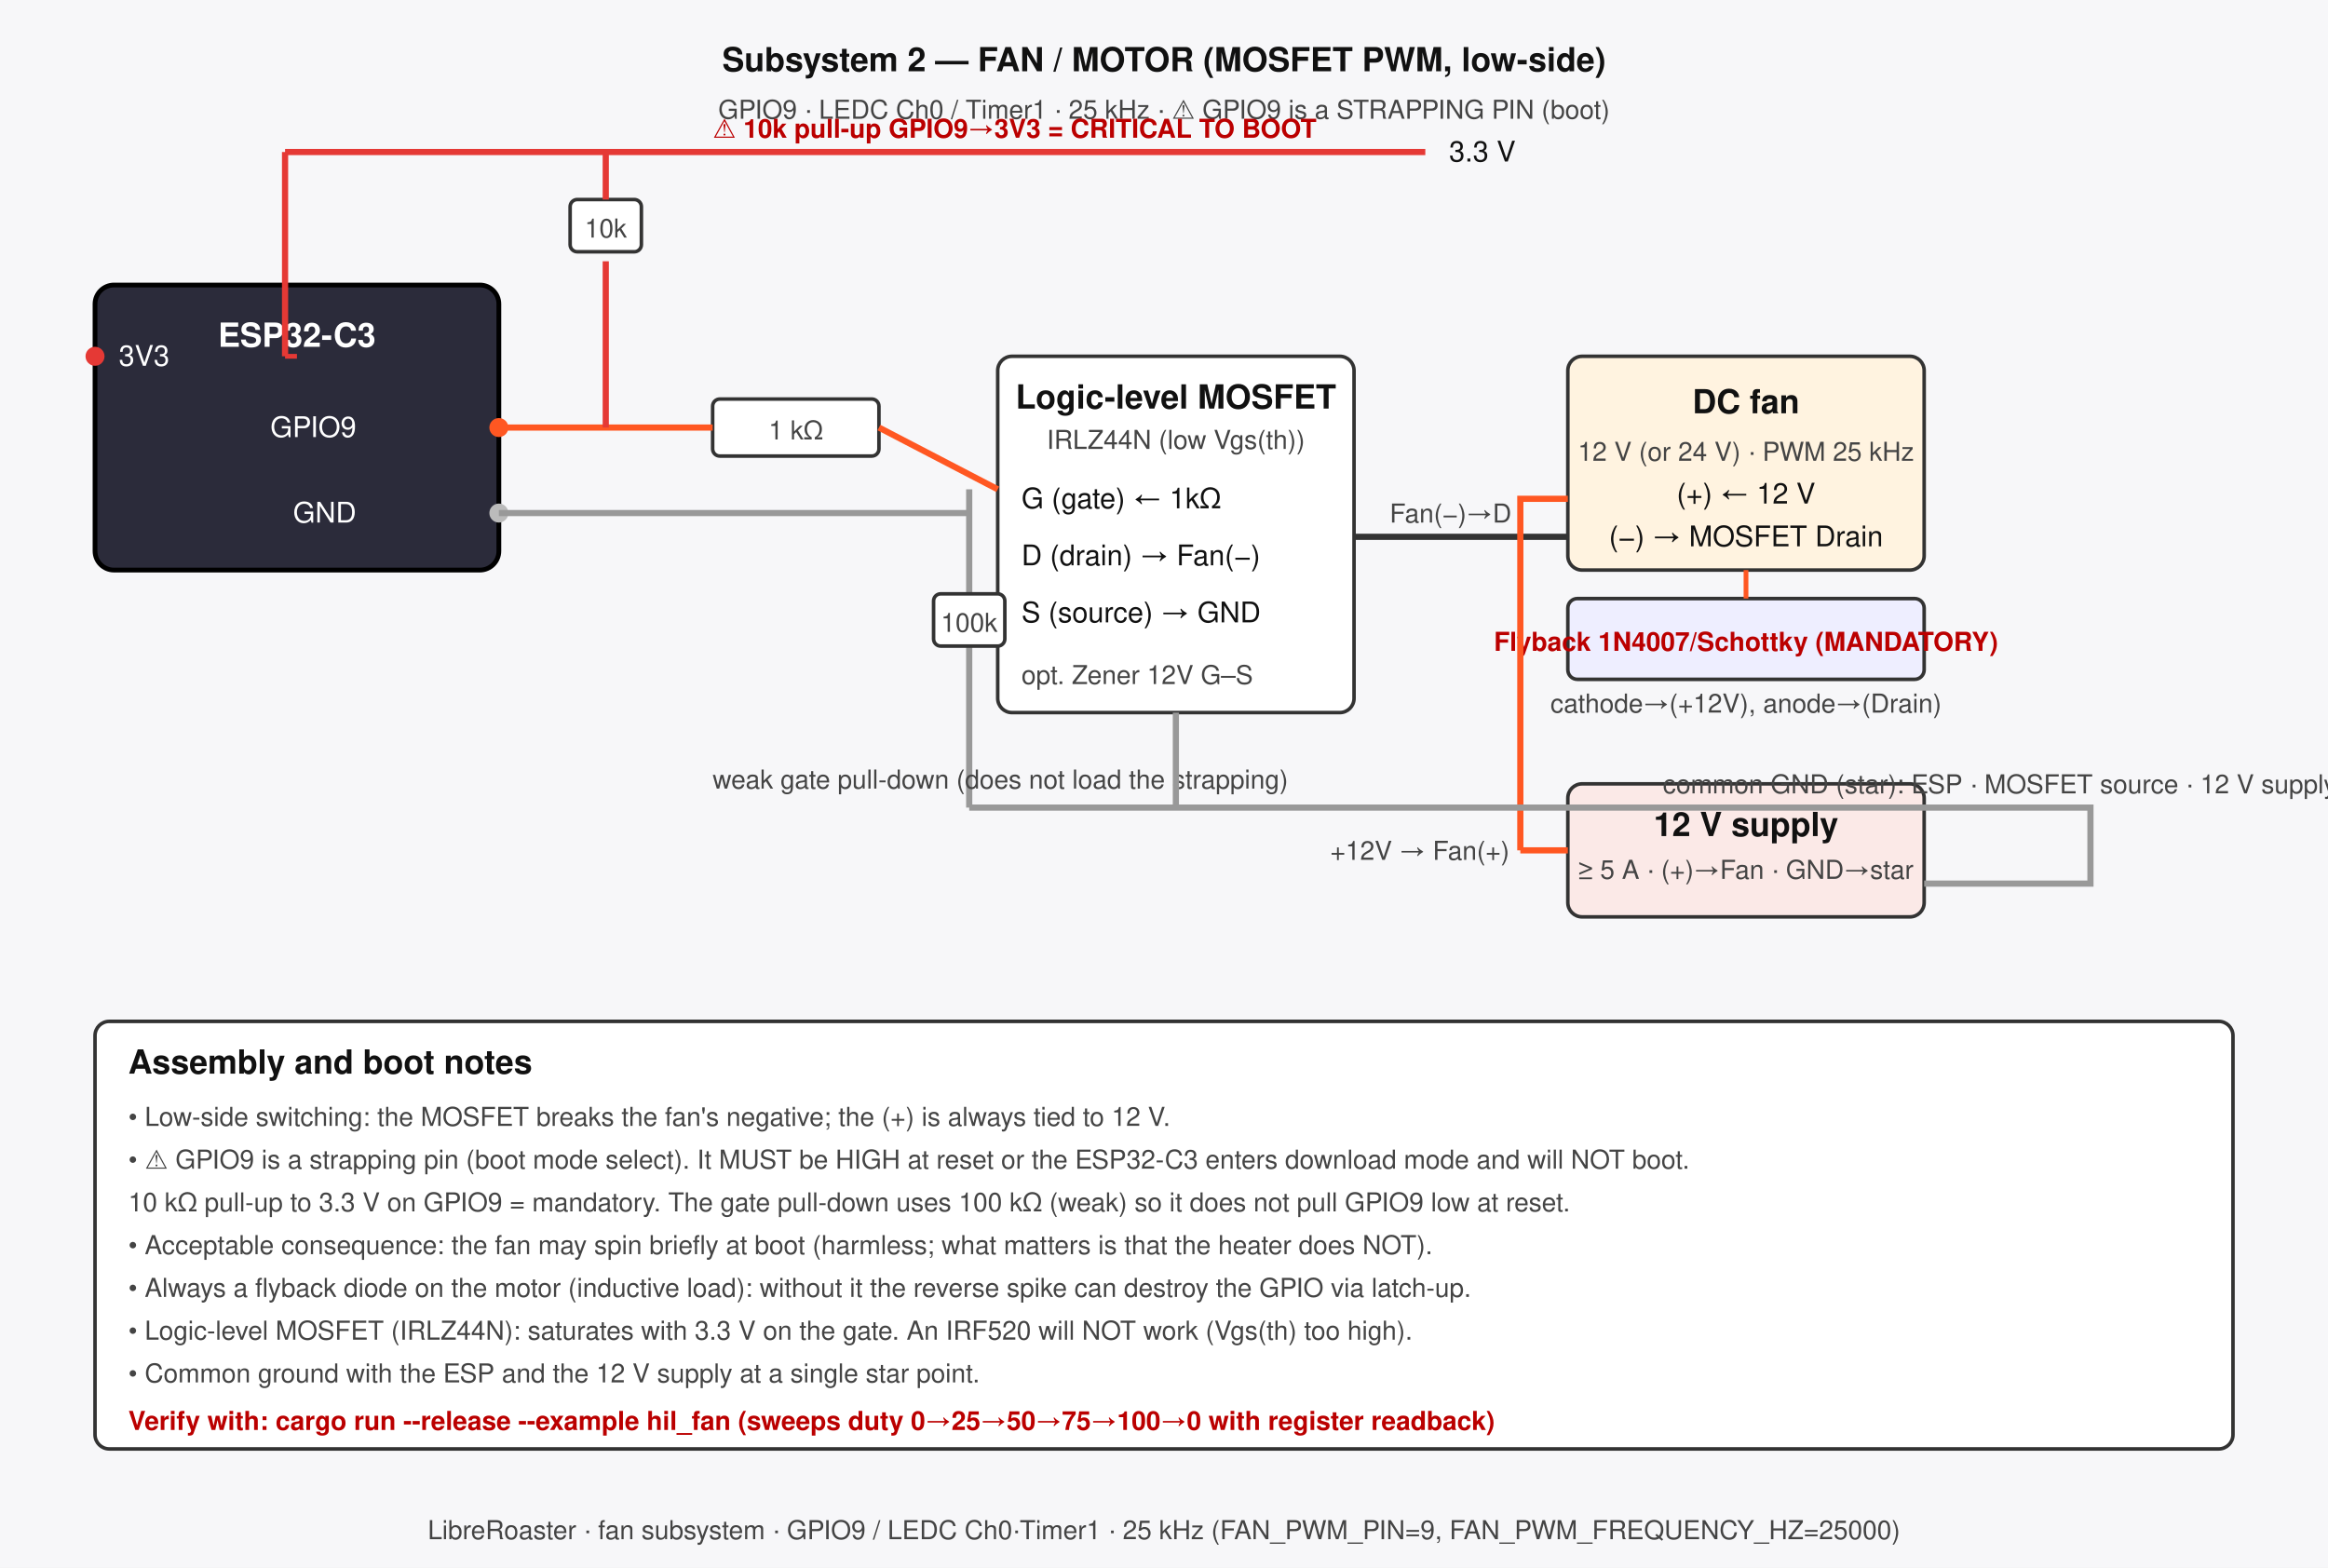
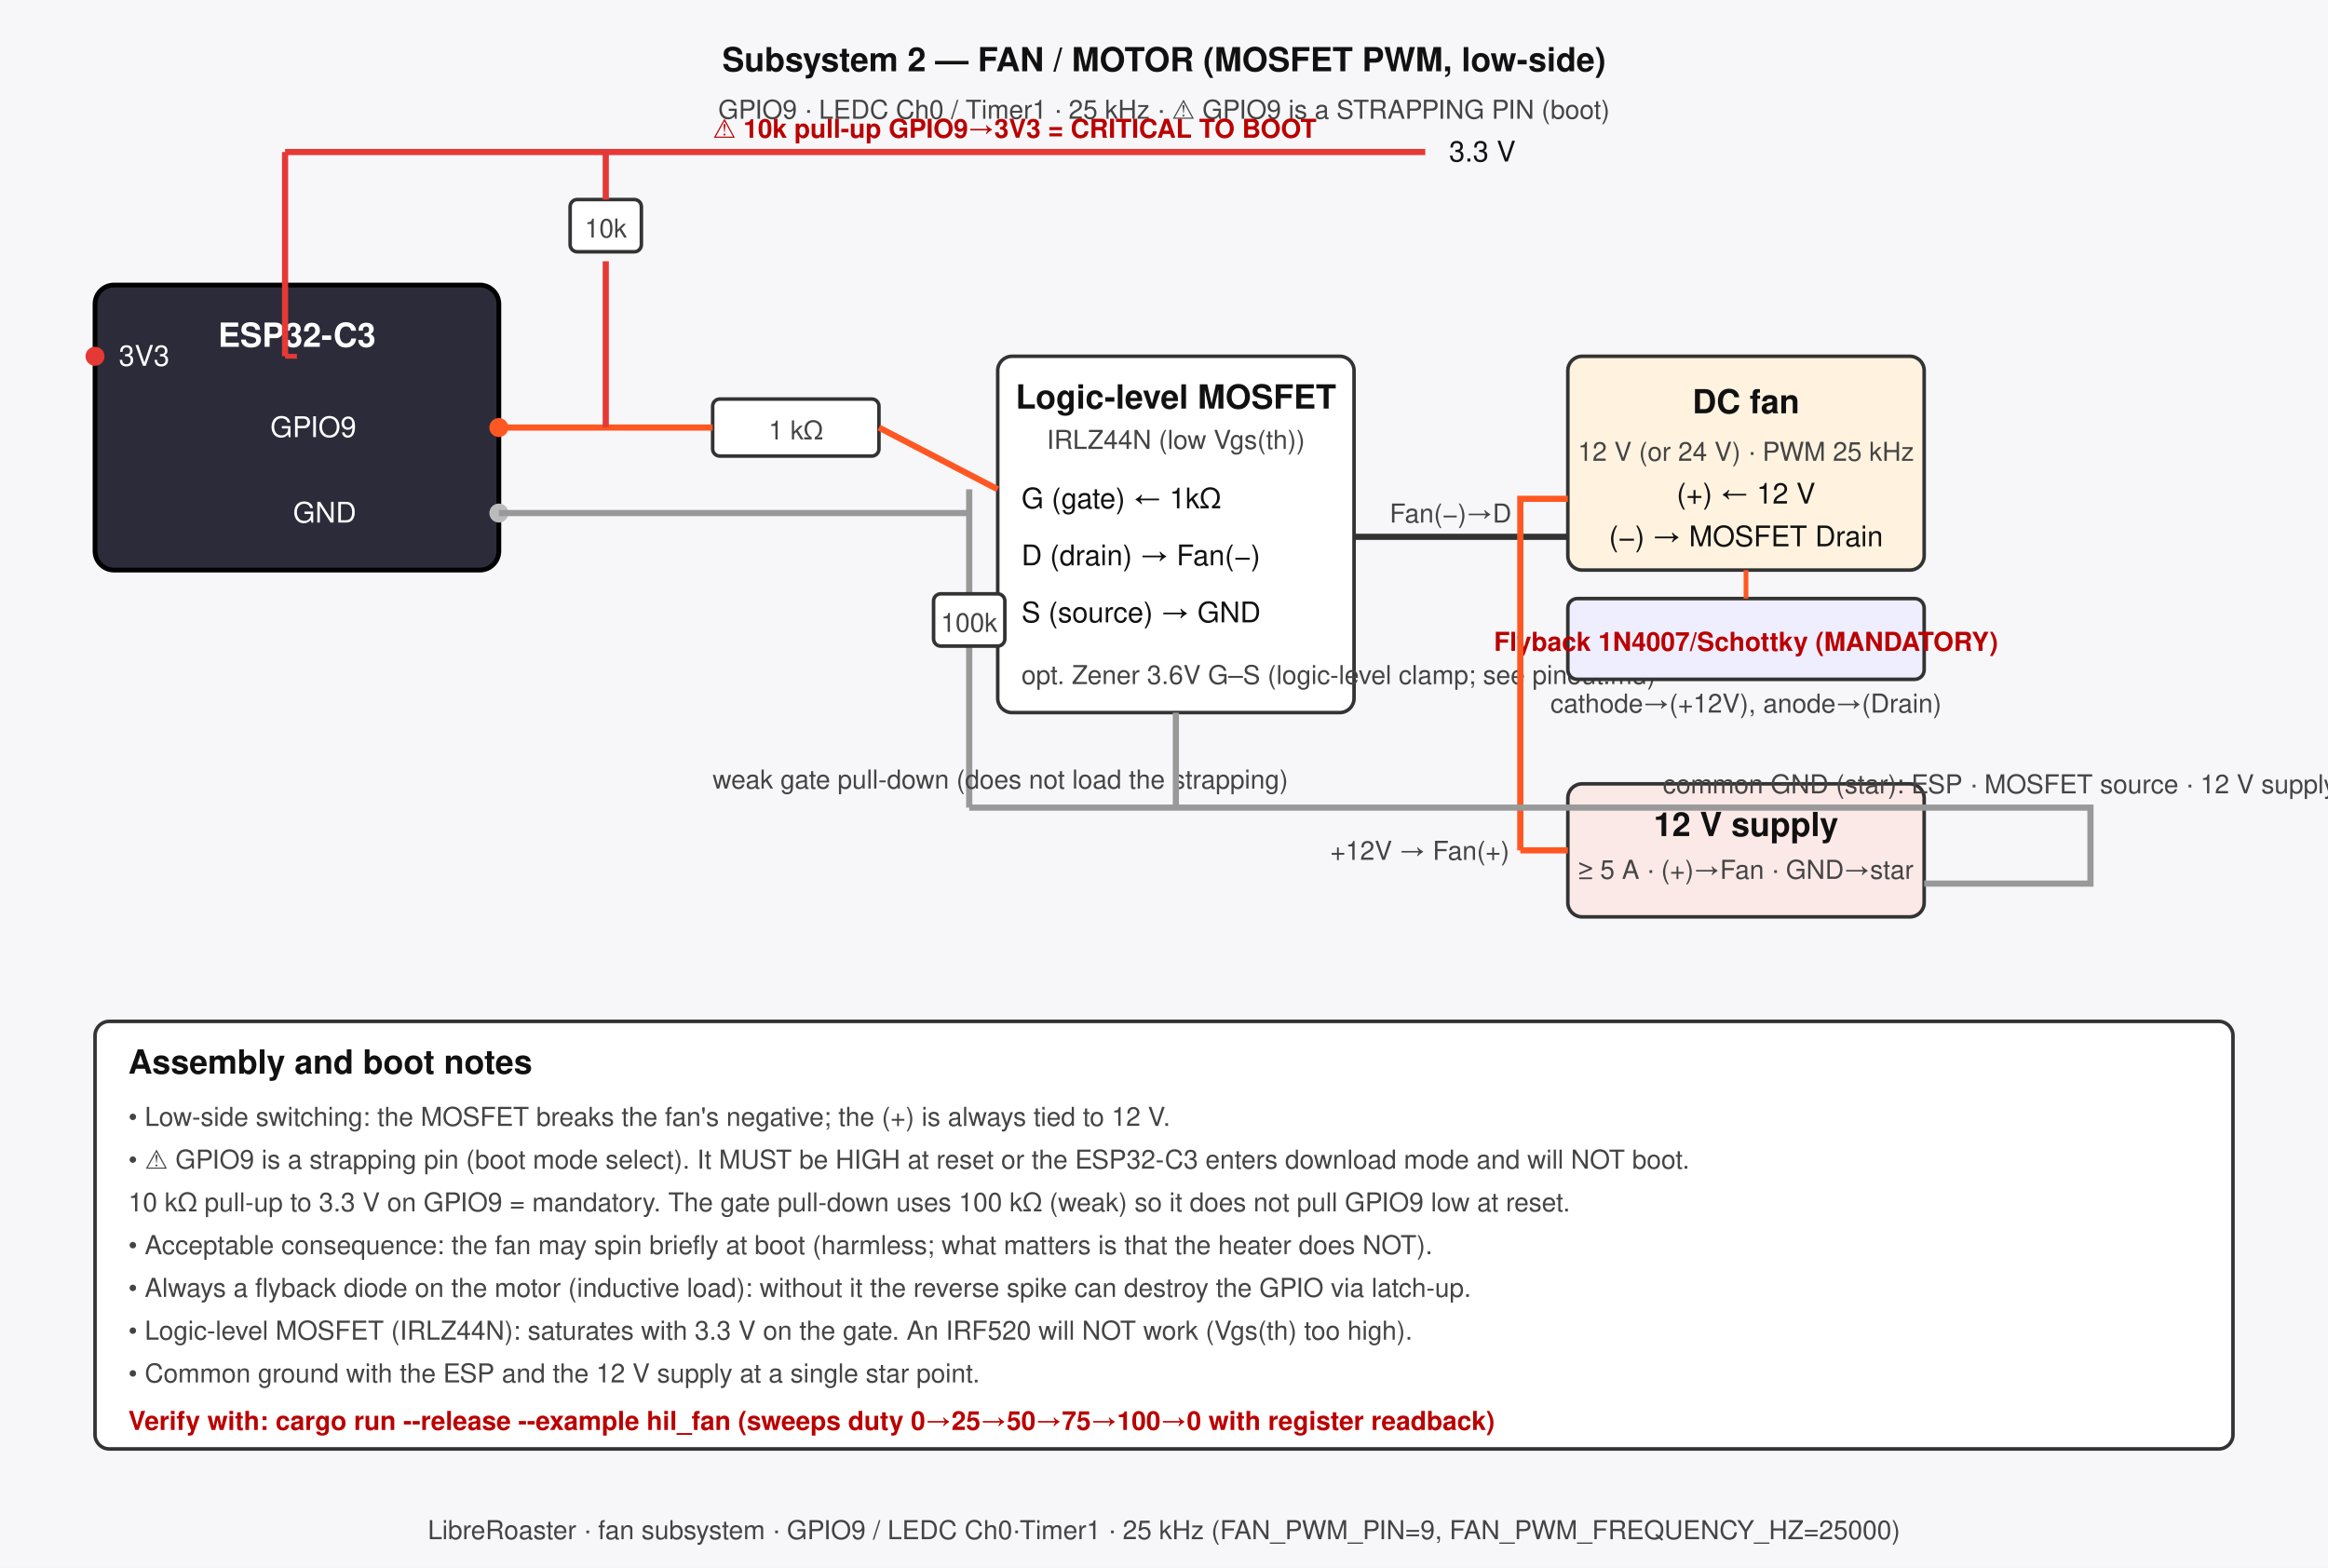
<svg xmlns="http://www.w3.org/2000/svg" width="980" height="660" viewBox="0 0 980 660" font-family="Helvetica,Arial,sans-serif">
  <defs>
    <style>
    .box{stroke:#333;stroke-width:1.5;}
    .chip{fill:#2b2b3a;stroke:#000;stroke-width:2;}
    .t{fill:#111;font-size:14px;font-weight:bold;} .tw{fill:#fff;font-size:14px;font-weight:bold;}
    .p{fill:#111;font-size:12px;} .pw{fill:#fff;font-size:12px;}
    .n{fill:#444;font-size:11px;} .w{fill:#b00;font-size:11px;font-weight:bold;}
    .wire{stroke-width:2.6;fill:none;}
  </style>
  </defs>
  <rect width="980" height="660" fill="#f7f7f9" />
  <text x="490" y="30" text-anchor="middle" class="t" font-size="18">Subsystem 2 — FAN / MOTOR (MOSFET PWM, low-side)</text>
  <text x="490" y="50" text-anchor="middle" class="n">GPIO9 · LEDC Ch0 / Timer1 · 25 kHz · ⚠ GPIO9 is a STRAPPING PIN (boot)</text>
  <rect x="40" y="120" width="170" height="120" rx="8" class="chip" />
  <text x="125" y="146" text-anchor="middle" class="tw">ESP32-C3</text>
  <circle cx="210" cy="180" r="4" fill="#FF5722" />
  <text x="150" y="184" text-anchor="end" class="pw">GPIO9</text>
  <circle cx="210" cy="216" r="4" fill="#bbb" />
  <text x="150" y="220" text-anchor="end" class="pw">GND</text>
  <circle cx="40" cy="150" r="4" fill="#E53935" />
  <text x="50" y="154" class="pw">3V3</text>
  <rect x="300" y="168" width="70" height="24" rx="3" fill="#fff" class="box" />
  <text x="335" y="185" text-anchor="middle" class="n">1 kΩ</text>
  <line x1="210" y1="180" x2="300" y2="180" class="wire" stroke="#FF5722" />
  <line x1="255" y1="180" x2="255" y2="110" class="wire" stroke="#E53935" />
  <rect x="240" y="84" width="30" height="22" rx="3" fill="#fff" class="box" />
  <text x="255" y="100" text-anchor="middle" class="n">10k</text>
  <line x1="255" y1="84" x2="255" y2="64" class="wire" stroke="#E53935" />
  <line x1="120" y1="64" x2="600" y2="64" class="wire" stroke="#E53935" />
  <text x="610" y="68" class="p">3.3 V</text>
  <line x1="125" y1="150" x2="120" y2="150" stroke="#E53935" stroke-width="2" />
  <line x1="120" y1="64" x2="120" y2="150" class="wire" stroke="#E53935" />
  <text x="300" y="58" class="w">⚠ 10k pull-up GPIO9→3V3 = CRITICAL TO BOOT</text>
  <rect x="420" y="150" width="150" height="150" rx="6" fill="#fff" class="box" />
  <text x="495" y="172" text-anchor="middle" class="t" font-size="13">Logic-level MOSFET</text>
  <text x="495" y="189" text-anchor="middle" class="n">IRLZ44N (low Vgs(th))</text>
  <text x="430" y="214" class="p">G (gate) ← 1kΩ</text>
  <text x="430" y="238" class="p">D (drain) → Fan(−)</text>
  <text x="430" y="262" class="p">S (source) → GND</text>
-   <text x="430" y="288" class="n">opt. Zener 12V G–S</text>
+   <text x="430" y="288" class="n">opt. Zener 3.6V G–S (logic-level clamp; see pinout.md)</text>
  <line x1="370" y1="180" x2="420" y2="206" class="wire" stroke="#FF5722" />
  <line x1="408" y1="206" x2="408" y2="340" class="wire" stroke="#999" />
  <rect x="393" y="250" width="30" height="22" rx="3" fill="#fff" class="box" />
  <text x="408" y="266" text-anchor="middle" class="n">100k</text>
  <text x="300" y="332" class="n">weak gate pull-down (does not load the strapping)</text>
  <rect x="660" y="150" width="150" height="90" rx="6" fill="#fff3e0" class="box" />
  <text x="735" y="174" text-anchor="middle" class="t" font-size="13">DC fan</text>
  <text x="735" y="194" text-anchor="middle" class="n">12 V (or 24 V) · PWM 25 kHz</text>
  <text x="735" y="212" text-anchor="middle" class="p">(+) ← 12 V</text>
  <text x="735" y="230" text-anchor="middle" class="p">(−) → MOSFET Drain</text>
  <line x1="570" y1="226" x2="660" y2="226" class="wire" stroke="#333" />
  <text x="585" y="220" class="n">Fan(−)→D</text>
  <rect x="660" y="252" width="150" height="34" rx="4" fill="#eef" class="box" />
  <text x="735" y="274" text-anchor="middle" class="w">Flyback 1N4007/Schottky (MANDATORY)</text>
  <text x="735" y="300" text-anchor="middle" class="n">cathode→(+12V), anode→(Drain)</text>
  <rect x="660" y="330" width="150" height="56" rx="6" fill="#fbe9e7" class="box" />
  <text x="735" y="352" text-anchor="middle" class="t" font-size="13">12 V supply</text>
  <text x="735" y="370" text-anchor="middle" class="n">≥ 5 A · (+)→Fan · GND→star</text>
  <line x1="735" y1="240" x2="735" y2="252" stroke="#FF5722" stroke-width="2" />
  <line x1="660" y1="358" x2="640" y2="358" class="wire" stroke="#FF5722" />
  <text x="560" y="362" class="n">+12V → Fan(+)</text>
  <polyline class="wire" stroke="#FF5722" points="640,358 640,210 660,210" />
  <line x1="210" y1="216" x2="408" y2="216" class="wire" stroke="#999" />
  <polyline class="wire" stroke="#999" points="408,340 880,340 880,372 810,372" />
  <line x1="495" y1="300" x2="495" y2="340" class="wire" stroke="#999" />
  <text x="700" y="334" class="n">common GND (star): ESP · MOSFET source · 12 V supply</text>
  <rect x="40" y="430" width="900" height="180" rx="6" fill="#fff" class="box" />
  <text x="54" y="452" class="t" font-size="13">Assembly and boot notes</text>
  <text x="54" y="474" class="n">• Low-side switching: the MOSFET breaks the fan's negative; the (+) is always tied to 12 V.</text>
  <text x="54" y="492" class="n">• ⚠ GPIO9 is a strapping pin (boot mode select). It MUST be HIGH at reset or the ESP32-C3 enters download mode and will NOT boot.</text>
  <text x="54" y="510" class="n">  10 kΩ pull-up to 3.3 V on GPIO9 = mandatory. The gate pull-down uses 100 kΩ (weak) so it does not pull GPIO9 low at reset.</text>
  <text x="54" y="528" class="n">• Acceptable consequence: the fan may spin briefly at boot (harmless; what matters is that the heater does NOT).</text>
  <text x="54" y="546" class="n">• Always a flyback diode on the motor (inductive load): without it the reverse spike can destroy the GPIO via latch-up.</text>
  <text x="54" y="564" class="n">• Logic-level MOSFET (IRLZ44N): saturates with 3.3 V on the gate. An IRF520 will NOT work (Vgs(th) too high).</text>
  <text x="54" y="582" class="n">• Common ground with the ESP and the 12 V supply at a single star point.</text>
  <text x="54" y="602" class="w">Verify with: cargo run --release --example hil_fan   (sweeps duty 0→25→50→75→100→0 with register readback)</text>
  <text x="490" y="648" text-anchor="middle" class="n">LibreRoaster · fan subsystem · GPIO9 / LEDC Ch0·Timer1 · 25 kHz (FAN_PWM_PIN=9, FAN_PWM_FREQUENCY_HZ=25000)</text>
</svg>
